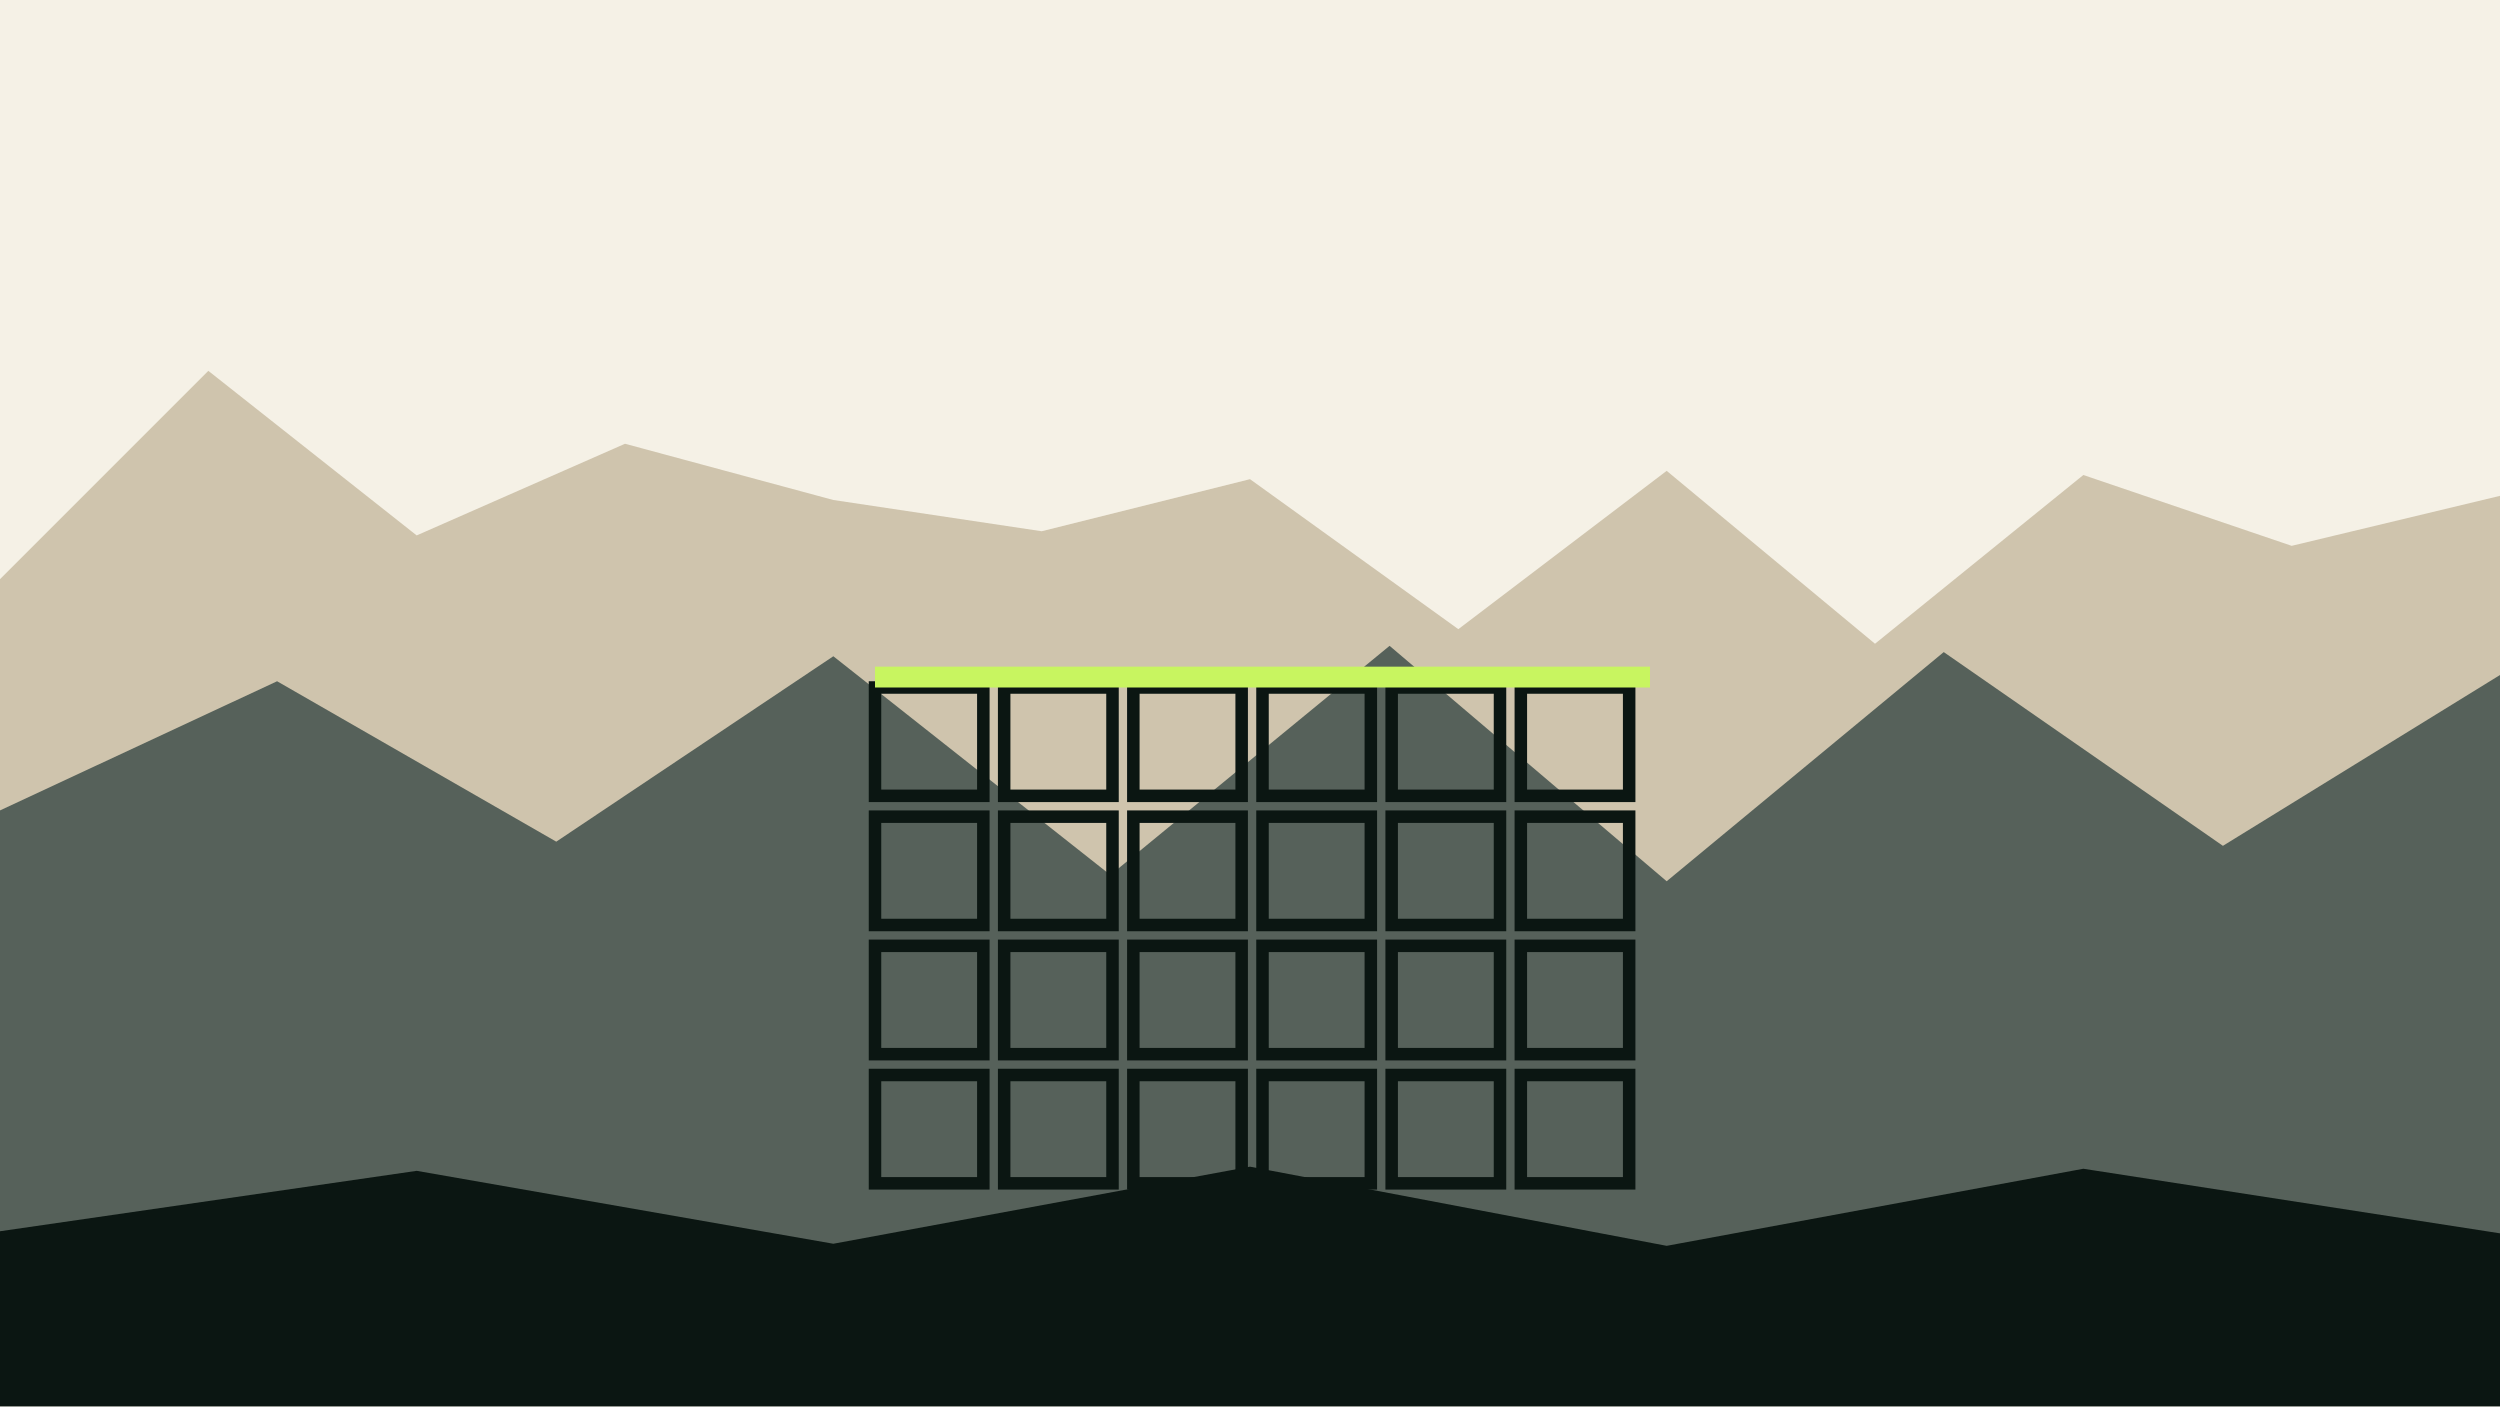
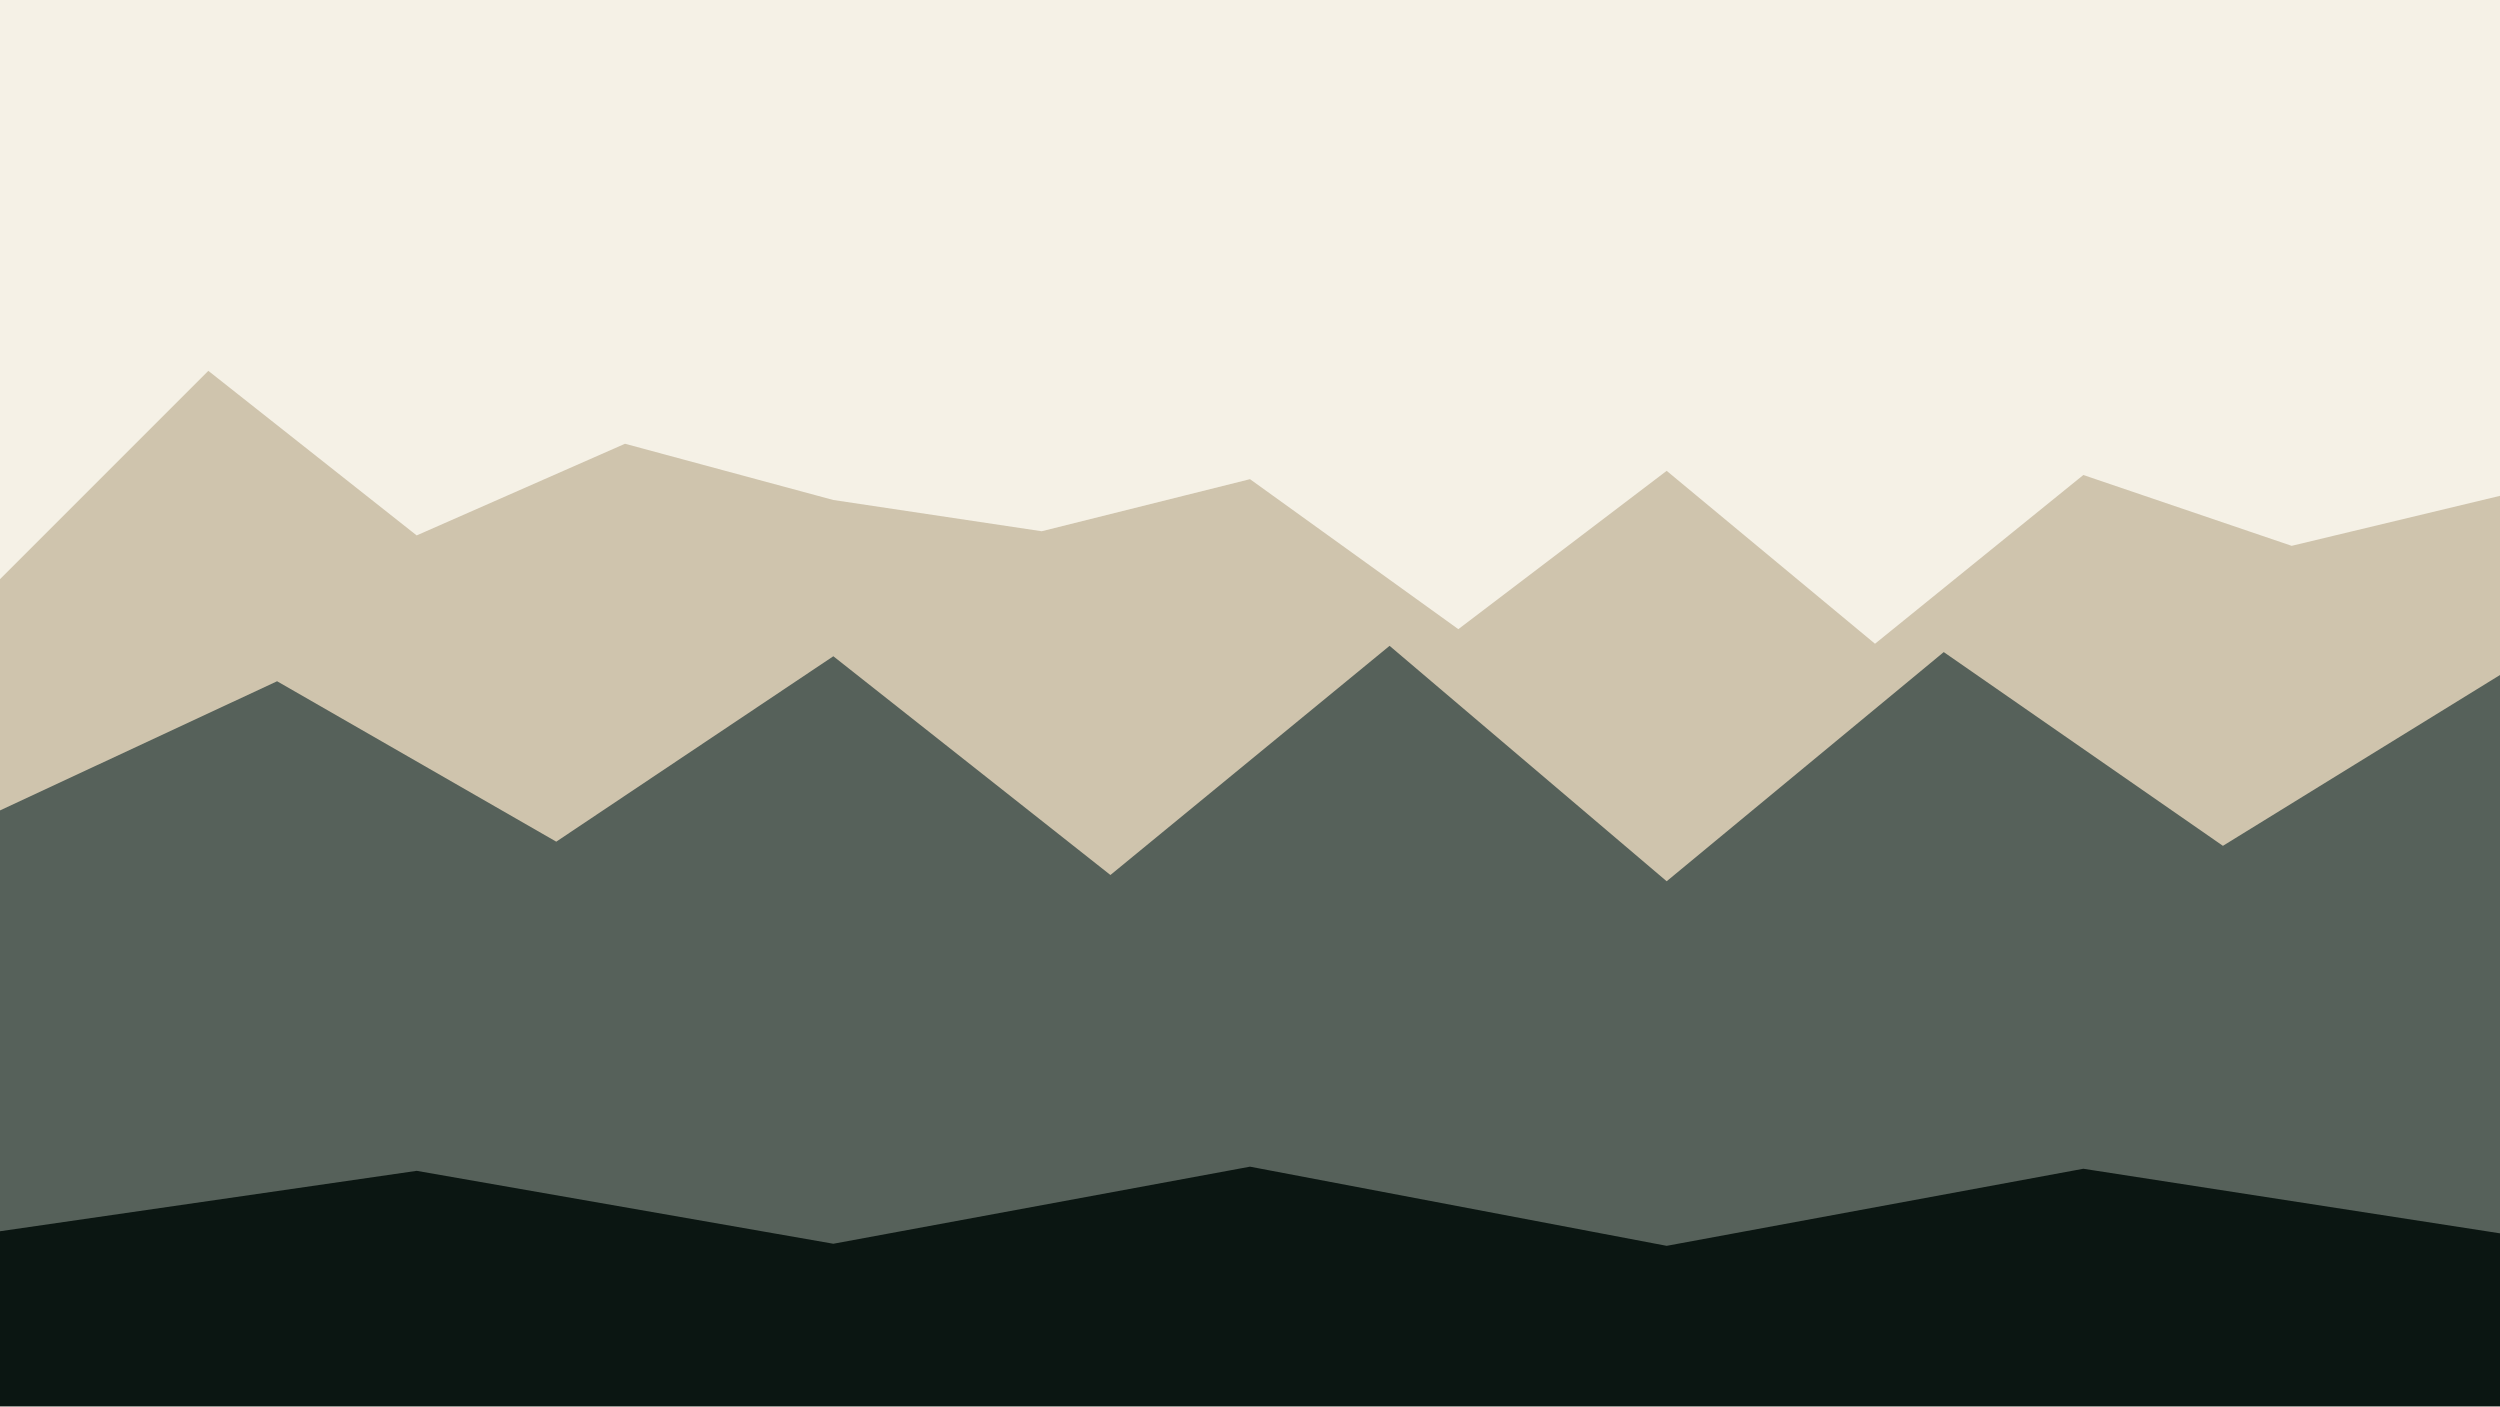
<svg xmlns="http://www.w3.org/2000/svg" viewBox="0 0 1200 675" role="img" aria-label="Cordillera y estructura de obra en grilla">
  <rect width="1200" height="675" fill="#f5f1e6" />
  <path d="M0 278 L0 278 L100 178 L200 257 L300 213 L400 240 L500 255 L600 230 L700 302 L800 226 L900 309 L1000 228 L1100 262 L1200 238 L1200 675 L0 675Z" fill="#cfc4ad" />
  <path d="M0 389 L0 389 L133 327 L267 404 L400 315 L533 420 L667 310 L800 423 L933 313 L1067 406 L1200 324 L1200 675 L0 675Z" fill="#56615a" />
-   <rect x="420" y="330" width="52" height="52" fill="none" stroke="#0b1612" stroke-width="6" />
-   <rect x="482" y="330" width="52" height="52" fill="none" stroke="#0b1612" stroke-width="6" />
-   <rect x="544" y="330" width="52" height="52" fill="none" stroke="#0b1612" stroke-width="6" />
-   <rect x="606" y="330" width="52" height="52" fill="none" stroke="#0b1612" stroke-width="6" />
-   <rect x="668" y="330" width="52" height="52" fill="none" stroke="#0b1612" stroke-width="6" />
-   <rect x="730" y="330" width="52" height="52" fill="none" stroke="#0b1612" stroke-width="6" />
-   <rect x="420" y="392" width="52" height="52" fill="none" stroke="#0b1612" stroke-width="6" />
-   <rect x="482" y="392" width="52" height="52" fill="none" stroke="#0b1612" stroke-width="6" />
-   <rect x="544" y="392" width="52" height="52" fill="none" stroke="#0b1612" stroke-width="6" />
-   <rect x="606" y="392" width="52" height="52" fill="none" stroke="#0b1612" stroke-width="6" />
-   <rect x="668" y="392" width="52" height="52" fill="none" stroke="#0b1612" stroke-width="6" />
-   <rect x="730" y="392" width="52" height="52" fill="none" stroke="#0b1612" stroke-width="6" />
-   <rect x="420" y="454" width="52" height="52" fill="none" stroke="#0b1612" stroke-width="6" />
-   <rect x="482" y="454" width="52" height="52" fill="none" stroke="#0b1612" stroke-width="6" />
-   <rect x="544" y="454" width="52" height="52" fill="none" stroke="#0b1612" stroke-width="6" />
-   <rect x="606" y="454" width="52" height="52" fill="none" stroke="#0b1612" stroke-width="6" />
-   <rect x="668" y="454" width="52" height="52" fill="none" stroke="#0b1612" stroke-width="6" />
-   <rect x="730" y="454" width="52" height="52" fill="none" stroke="#0b1612" stroke-width="6" />
-   <rect x="420" y="516" width="52" height="52" fill="none" stroke="#0b1612" stroke-width="6" />
-   <rect x="482" y="516" width="52" height="52" fill="none" stroke="#0b1612" stroke-width="6" />
-   <rect x="544" y="516" width="52" height="52" fill="none" stroke="#0b1612" stroke-width="6" />
-   <rect x="606" y="516" width="52" height="52" fill="none" stroke="#0b1612" stroke-width="6" />
-   <rect x="668" y="516" width="52" height="52" fill="none" stroke="#0b1612" stroke-width="6" />
-   <rect x="730" y="516" width="52" height="52" fill="none" stroke="#0b1612" stroke-width="6" />
-   <rect x="420" y="320" width="372" height="10" fill="#c8f560" />
  <path d="M0 591 L0 591 L200 562 L400 597 L600 560 L800 598 L1000 561 L1200 592 L1200 675 L0 675Z" fill="#0b1612" />
</svg>
